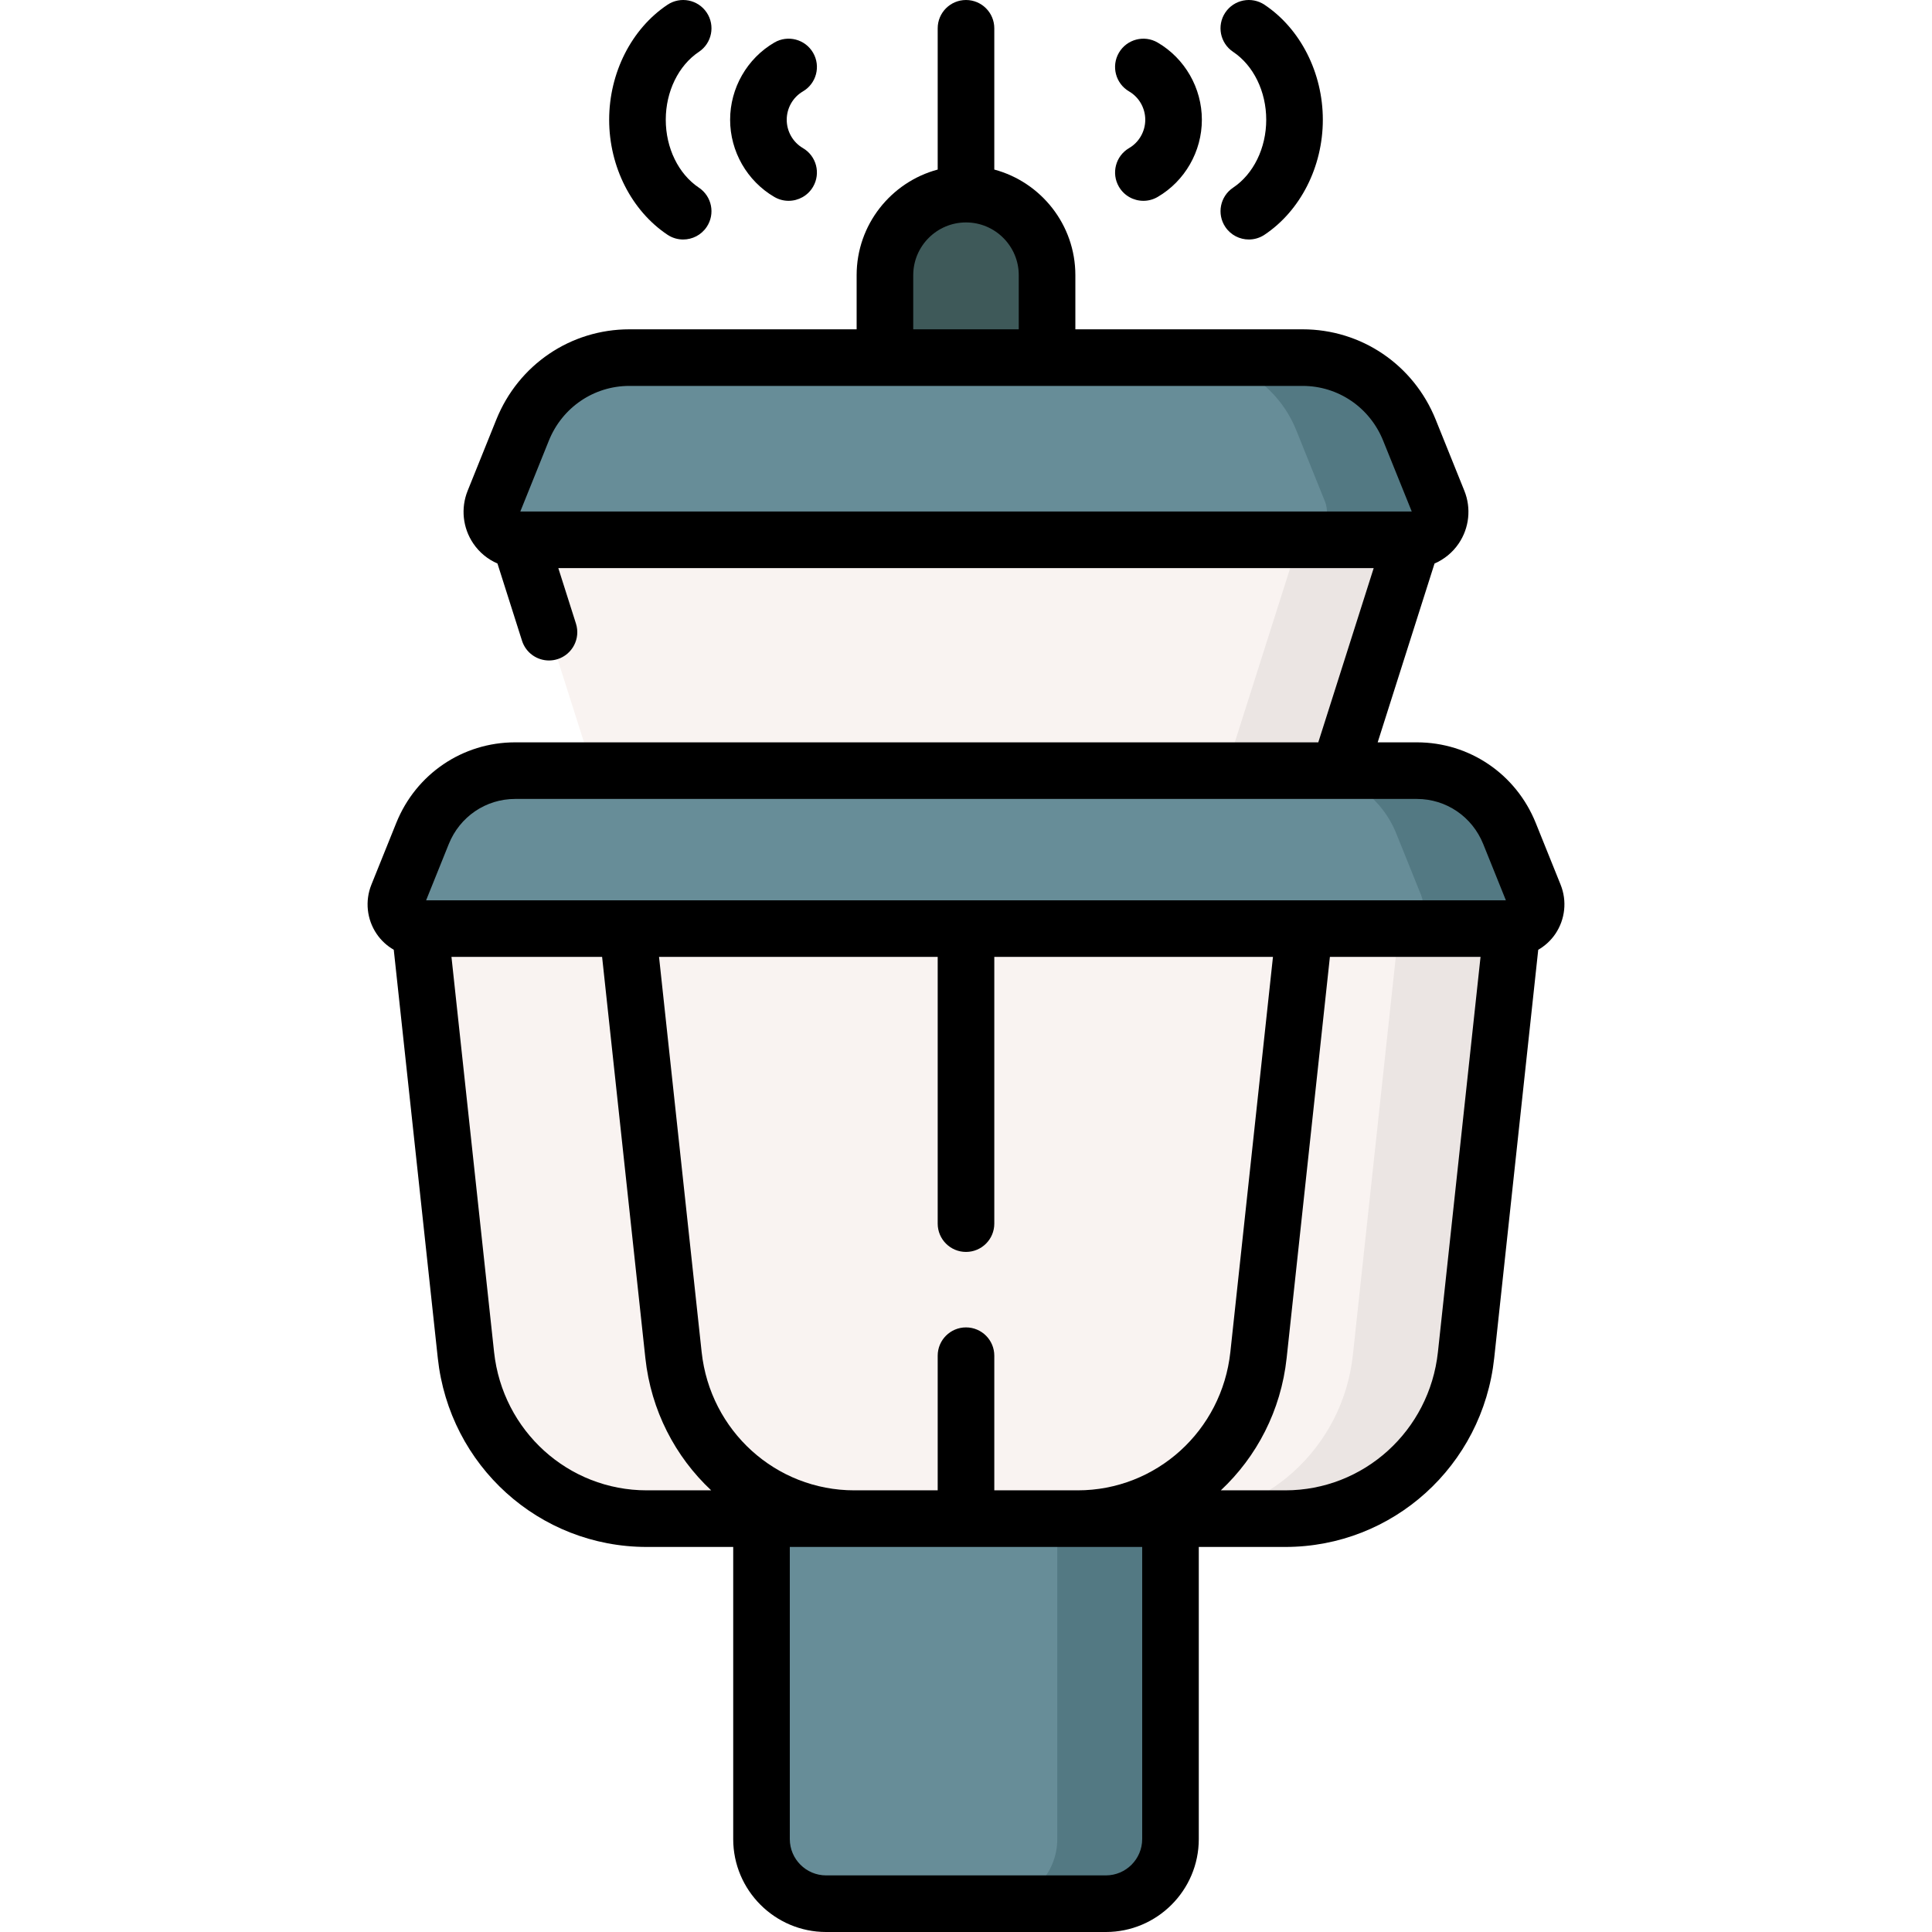
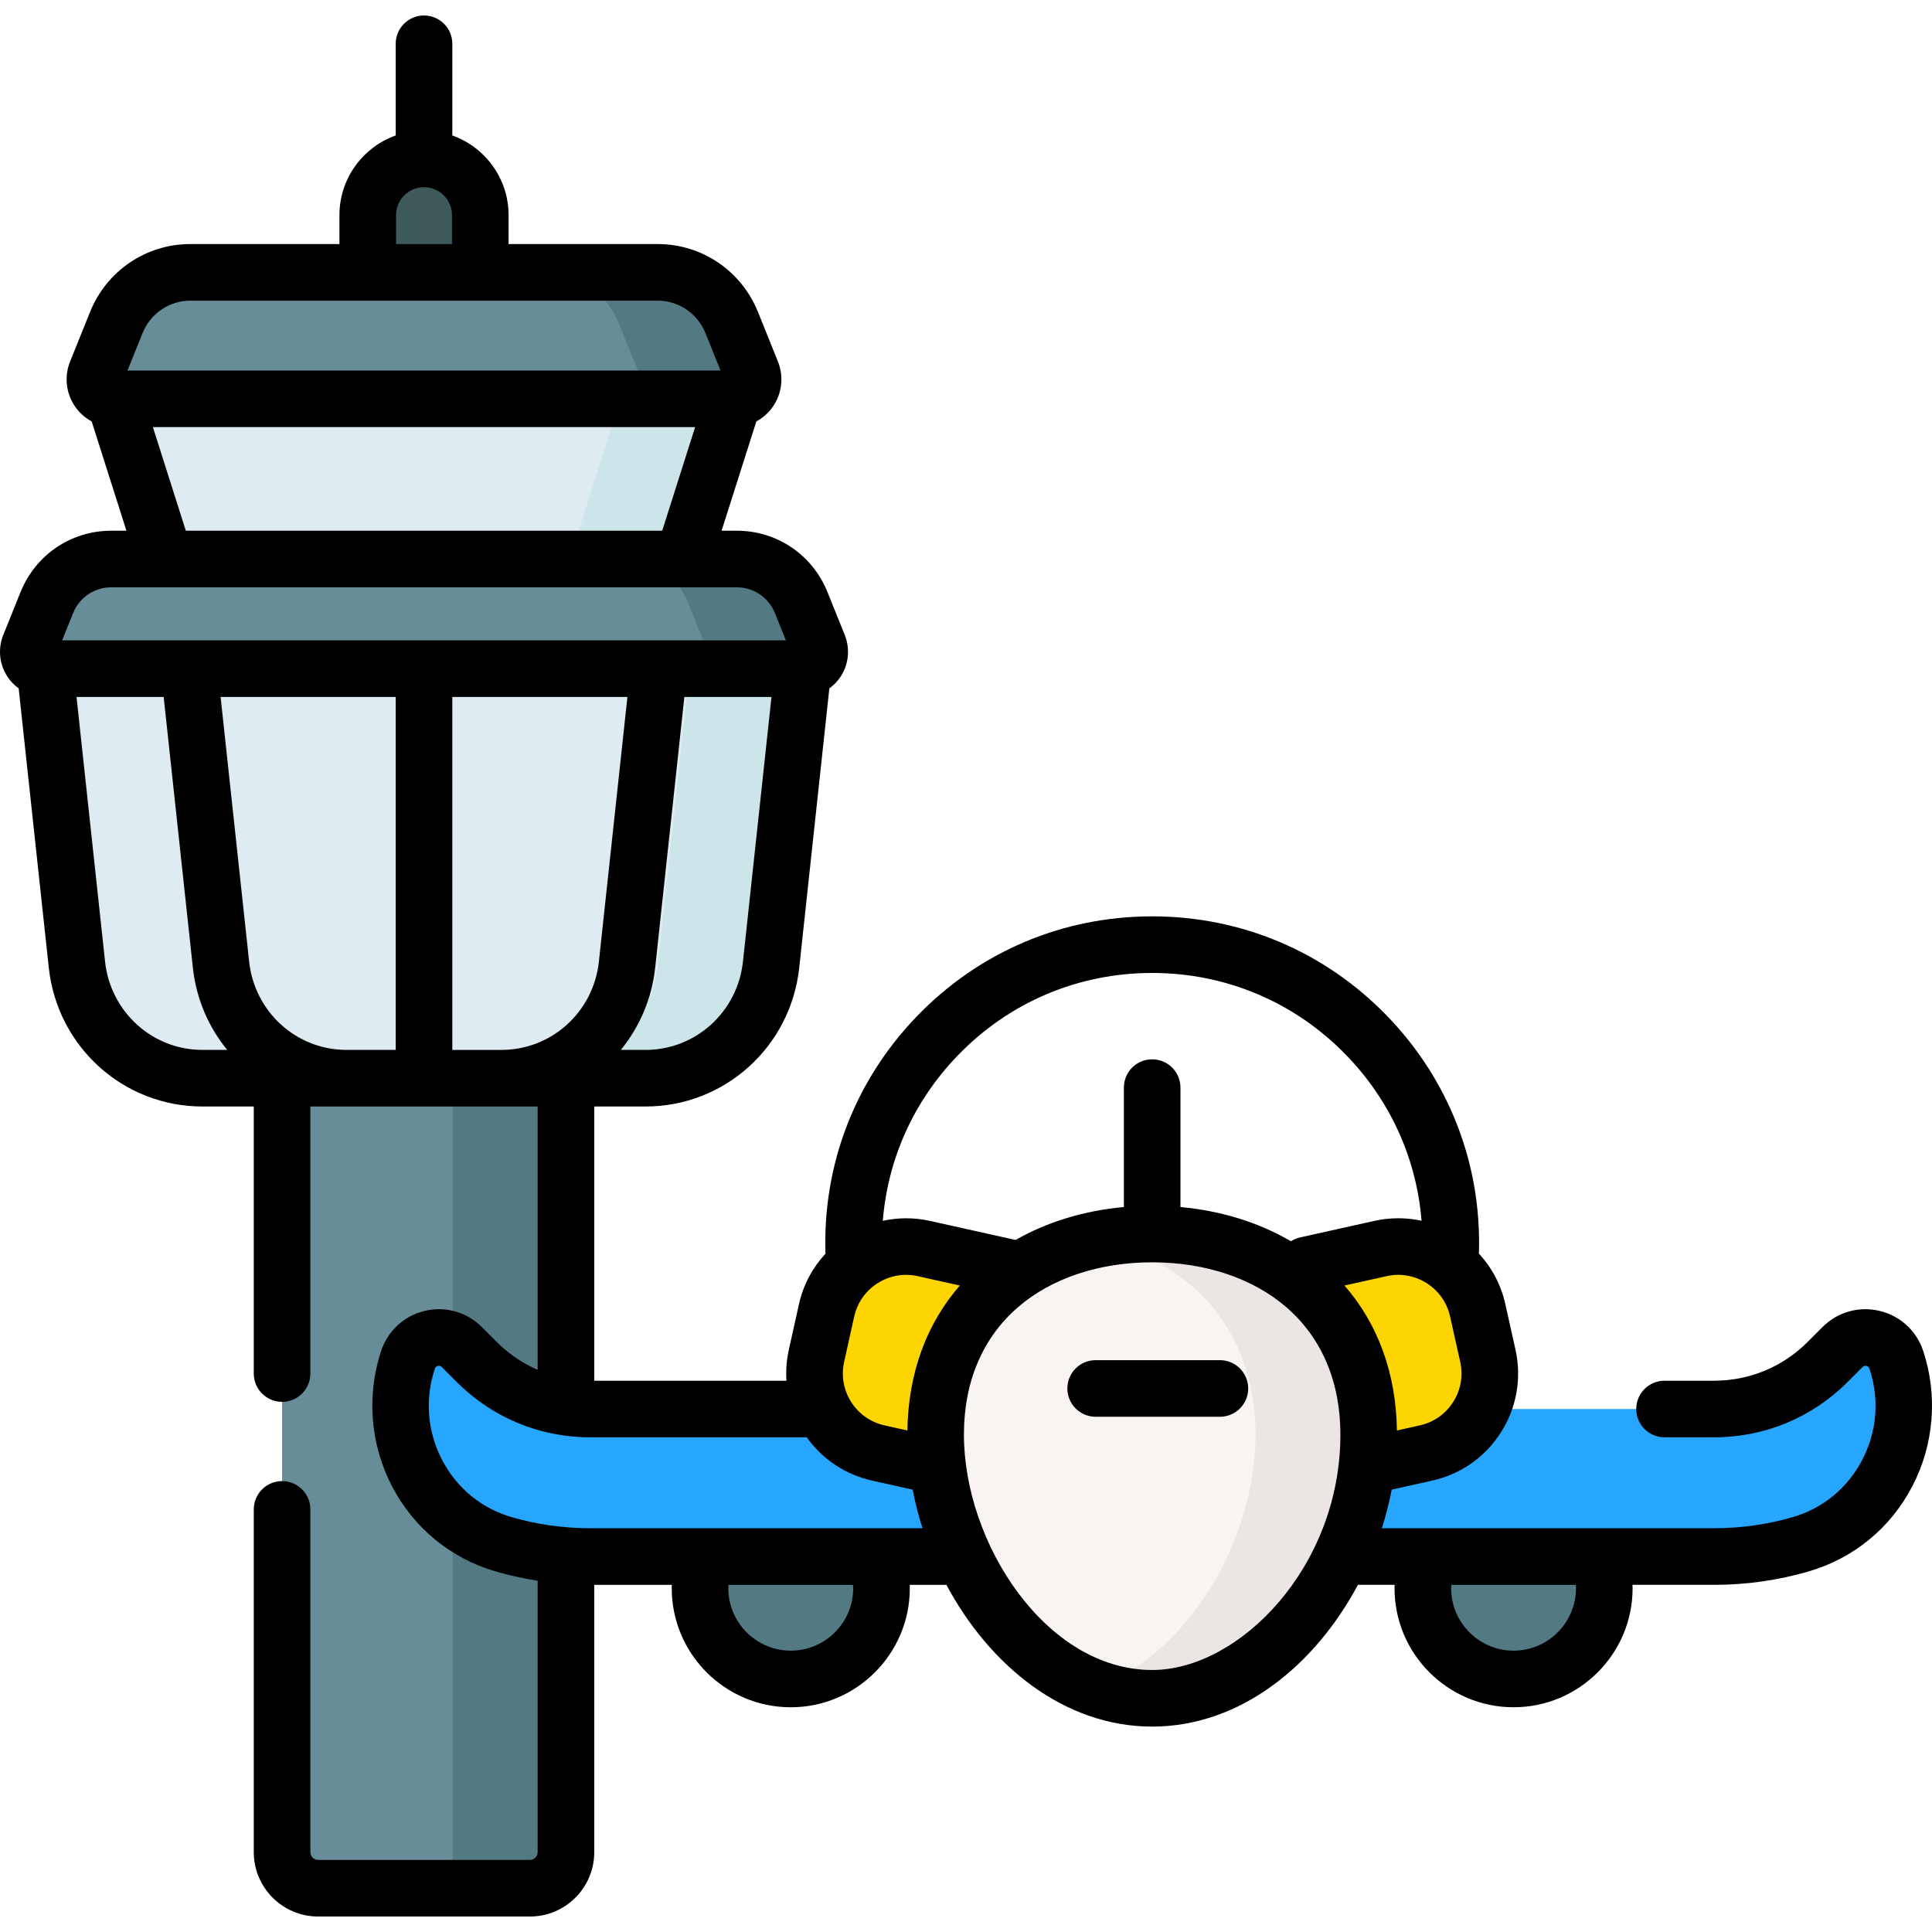
- <svg xmlns="http://www.w3.org/2000/svg" id="Capa_1" enable-background="new 0 0 512.001 512.001" viewBox="0 0 512.001 512.001">
+ <svg xmlns="http://www.w3.org/2000/svg" id="Capa_1" enable-background="new 0 0 511.972 511.972" viewBox="0 0 511.972 511.972">
  <g>
    <g>
      <g>
        <g>
          <g>
-             <path d="m277.484 94.772h-42.967v-21.842c0-11.865 9.618-21.483 21.483-21.483 11.865 0 21.483 9.618 21.483 21.483v21.842z" fill="#3e5959" />
+             <path d="m127.272 72.173h-29.821v-15.159c0-8.235 6.676-14.91 14.91-14.91 8.235 0 14.91 6.676 14.91 14.91v15.159z" fill="#3e5959" />
          </g>
        </g>
      </g>
      <g>
        <g>
          <g>
-             <path d="m374.295 143.058h-236.589c-5.219 0-8.778-5.33-6.814-10.206l7.602-18.873c4.677-11.612 15.867-19.207 28.296-19.207h178.421c12.429 0 23.619 7.595 28.296 19.207l7.602 18.873c1.964 4.876-1.595 10.206-6.814 10.206z" fill="#678d98" />
+             <path d="m194.462 105.686h-164.201c-3.622 0-6.092-3.699-4.729-7.083l5.276-13.098c3.246-8.059 11.012-13.331 19.638-13.331h123.831c8.626 0 16.392 5.272 19.638 13.331l5.276 13.098c1.363 3.383-1.106 7.083-4.729 7.083z" fill="#678d98" />
          </g>
        </g>
      </g>
      <g>
        <g>
          <g>
-             <path d="m400.71 246.091h-289.42c-4.525 0-7.61-4.621-5.907-8.848l6.59-16.362c4.055-10.067 13.756-16.652 24.531-16.652h238.991c10.776 0 20.477 6.585 24.531 16.652l6.59 16.362c1.704 4.227-1.381 8.848-5.906 8.848z" fill="#678d98" />
+             <path d="m212.796 177.194h-200.869c-3.141 0-5.282-3.207-4.1-6.141l4.574-11.356c2.814-6.987 9.547-11.557 17.026-11.557h165.869c7.479 0 14.212 4.57 17.026 11.557l4.574 11.356c1.181 2.934-.96 6.141-4.1 6.141z" fill="#678d98" />
          </g>
        </g>
      </g>
      <g>
        <g>
          <g>
-             <path d="m293.063 504.501h-74.125c-9.461 0-17.13-7.669-17.13-17.13v-84.913h108.385v84.913c0 9.46-7.67 17.13-17.13 17.13z" fill="#678d98" />
+             <path d="m140.434 500.369h-56.145c-5.268 0-9.539-4.271-9.539-9.539v-205.112h75.223v205.111c0 5.269-4.271 9.54-9.539 9.54z" fill="#678d98" />
          </g>
        </g>
      </g>
      <g>
        <g>
          <g>
-             <path d="m137.706 143.058 19.448 61.17h197.692l19.449-61.17z" fill="#f9f3f1" />
+             <path d="m30.261 105.685 13.498 42.455h137.205l13.498-42.455z" fill="#deecf1" />
          </g>
        </g>
      </g>
      <g>
        <g>
          <g>
-             <path d="m111.29 246.09 12.187 113.016c2.66 24.665 23.315 43.351 47.92 43.351h169.206c24.605 0 45.261-18.686 47.92-43.351l12.187-113.016z" fill="#f9f3f1" />
+             <path d="m11.927 177.194 8.458 78.437c1.846 17.118 16.182 30.087 33.258 30.087h117.435c17.077 0 31.413-12.969 33.258-30.087l8.458-78.437z" fill="#deecf1" />
          </g>
        </g>
      </g>
      <g>
        <g>
          <g>
-             <path d="m381.109 132.852-7.602-18.873c-4.677-11.612-15.866-19.207-28.296-19.207h-30c12.429 0 23.619 7.595 28.296 19.207l7.602 18.873c1.964 4.876-1.594 10.206-6.814 10.206h30c5.219 0 8.777-5.33 6.814-10.206z" fill="#537983" />
+             <path d="m199.191 98.602-5.276-13.098c-3.246-8.059-11.012-13.331-19.639-13.331h-30c8.626 0 16.393 5.271 19.639 13.331l5.276 13.098c1.363 3.384-1.106 7.083-4.729 7.083h30c3.623 0 6.092-3.699 4.729-7.083z" fill="#537983" />
          </g>
        </g>
      </g>
      <g>
        <g>
          <g>
-             <path d="m406.617 237.242-6.59-16.362c-4.055-10.067-13.756-16.652-24.531-16.652h-30c10.776 0 20.477 6.585 24.531 16.652l6.59 16.362c1.703 4.227-1.382 8.848-5.907 8.848h30c4.525 0 7.61-4.62 5.907-8.848z" fill="#537983" />
+             <path d="m216.895 171.053-4.574-11.356c-2.814-6.987-9.547-11.557-17.026-11.557h-30c7.479 0 14.212 4.57 17.026 11.557l4.574 11.356c1.182 2.934-.959 6.141-4.1 6.141h30c3.141 0 5.282-3.207 4.1-6.141z" fill="#537983" />
          </g>
        </g>
      </g>
      <g>
        <g>
          <g>
-             <path d="m280.193 402.457v84.913c0 9.461-7.669 17.13-17.13 17.13h30c9.46 0 17.13-7.669 17.13-17.13v-84.913z" fill="#537983" />
+             <path d="m119.973 285.718v214.65h20.461c5.268 0 9.539-4.271 9.539-9.539v-205.111z" fill="#537983" />
          </g>
        </g>
      </g>
      <g>
        <g>
          <g>
-             <path d="m344.295 143.058-19.449 61.17h30l19.449-61.17z" fill="#ebe5e3" />
+             <path d="m164.462 105.685-13.498 42.455h30l13.498-42.455z" fill="#cbe5e8" />
          </g>
        </g>
      </g>
      <g>
        <g>
          <g>
-             <path d="m370.71 246.09-12.187 113.016c-2.66 24.665-23.315 43.351-47.92 43.351h30c24.605 0 45.26-18.686 47.92-43.351l12.187-113.016z" fill="#ebe5e3" />
+             <path d="m182.795 177.194-8.458 78.437c-1.846 17.119-16.182 30.087-33.258 30.087h30c17.077 0 31.413-12.969 33.258-30.087l8.458-78.437z" fill="#cbe5e8" />
+           </g>
+         </g>
+       </g>
+       <g>
+         <g>
+           <g>
+             <circle cx="401.087" cy="420.875" fill="#537983" r="24.044" />
+           </g>
+         </g>
+       </g>
+       <g>
+         <g>
+           <g>
+             <path d="m337.973 412.476h116.272c7.888 0 15.605-1.112 22.972-3.262 20.755-6.056 32.13-28.382 25.292-48.893-2.022-6.066-9.72-7.883-14.241-3.362l-3.98 3.98c-7.968 7.968-18.775 12.444-30.043 12.444h-116.272z" fill="#26a6fe" />
+           </g>
+         </g>
+       </g>
+       <g>
+         <g>
+           <g>
+             <circle cx="209.55" cy="420.875" fill="#537983" r="24.044" />
+           </g>
+         </g>
+       </g>
+       <g>
+         <g>
+           <g>
+             <path d="m272.663 412.476h-116.272c-7.888 0-15.605-1.112-22.972-3.262-20.755-6.056-32.13-28.382-25.292-48.893 2.022-6.066 9.72-7.883 14.241-3.362l3.98 3.98c7.968 7.968 18.775 12.444 30.043 12.444h116.272z" fill="#26a6fe" />
+           </g>
+         </g>
+       </g>
+       <g>
+         <g>
+           <g>
+             <path d="m262.004 391.55-29.244-6.508c-11.646-2.591-18.986-14.133-16.394-25.779l2.673-12.014c2.592-11.646 14.133-18.986 25.779-16.394l29.244 6.508z" fill="#fdd602" />
+           </g>
+         </g>
+       </g>
+       <g>
+         <g>
+           <g>
+             <path d="m348.632 391.55 29.244-6.508c11.646-2.591 18.986-14.133 16.394-25.779l-2.673-12.014c-2.591-11.646-14.133-18.986-25.779-16.394l-29.244 6.508z" fill="#fdd602" />
+           </g>
+         </g>
+       </g>
+       <g>
+         <g>
+           <g>
+             <path d="m362.703 380.135c0 33.975-25.692 69.905-57.385 69.905s-57.385-35.93-57.385-69.905 25.692-53.128 57.385-53.128 57.385 19.154 57.385 53.128z" fill="#f9f3f1" />
+           </g>
+         </g>
+       </g>
+       <g>
+         <g>
+           <g>
+             <path d="m305.318 327.007c-5.191 0-10.217.524-15 1.533 24.416 5.15 42.385 23.186 42.385 51.595 0 28.41-17.969 58.17-42.385 67.164 4.783 1.762 9.809 2.742 15 2.742 31.693 0 57.385-35.93 57.385-69.905s-25.692-53.129-57.385-53.129z" fill="#ebe5e3" />
          </g>
        </g>
      </g>
    </g>
    <g>
-       <path d="m413.574 234.441-6.59-16.362c-5.224-12.969-17.584-21.35-31.488-21.35h-10.396l15.068-47.391c2.564-1.108 4.805-2.932 6.421-5.323 2.785-4.125 3.337-9.345 1.477-13.965l-7.602-18.872c-5.849-14.522-19.687-23.906-35.253-23.906h-60.228v-14.343c0-13.388-9.126-24.68-21.483-27.994v-37.434c0-4.142-3.357-7.5-7.5-7.5s-7.5 3.358-7.5 7.5v37.435c-12.357 3.314-21.483 14.606-21.483 27.994v14.342h-60.227c-15.565 0-29.403 9.383-35.254 23.905l-7.602 18.873c-1.86 4.62-1.309 9.839 1.478 13.964 1.615 2.392 3.856 4.216 6.421 5.324l6.507 20.467c1.015 3.192 3.966 5.229 7.146 5.229.753 0 1.519-.114 2.274-.354 3.947-1.255 6.13-5.473 4.875-9.42l-4.674-14.702h216.08l-14.68 46.171h-212.856c-13.904 0-26.265 8.38-31.488 21.35l-6.591 16.363c-1.736 4.313-1.221 9.187 1.38 13.037 1.193 1.767 2.761 3.187 4.546 4.223l11.668 108.209c3.077 28.531 26.885 50.047 55.378 50.047h22.91v77.414c0 13.581 11.049 24.63 24.63 24.63h74.125c13.581 0 24.63-11.049 24.63-24.63v-77.414h22.911c28.494 0 52.301-21.516 55.377-50.047l11.668-108.209c1.785-1.037 3.354-2.457 4.548-4.224 2.599-3.852 3.114-8.725 1.377-13.037zm-171.557-161.512c0-7.71 6.272-13.983 13.983-13.983s13.983 6.273 13.983 13.983v14.342h-27.967v-14.342zm-96.567 43.852c3.551-8.814 11.927-14.51 21.34-14.51h178.421c9.413 0 17.789 5.695 21.339 14.51l7.581 18.776h-236.243zm-26.519 106.902c2.925-7.262 9.823-11.954 17.574-11.954h238.991c7.751 0 14.649 4.692 17.574 11.954l6.005 14.908h-286.149zm166.664 171.274h-22.095v-35.683c0-4.142-3.357-7.5-7.5-7.5s-7.5 3.358-7.5 7.5v35.683h-22.094c-20.814 0-38.21-15.758-40.463-36.655l-11.292-104.712h73.849v70.684c0 4.142 3.357 7.5 7.5 7.5s7.5-3.358 7.5-7.5v-70.684h73.849l-11.291 104.712c-2.253 20.897-19.649 36.655-40.463 36.655zm-154.661-36.655-11.291-104.712h39.921l11.465 106.319c1.5 13.915 7.941 26.152 17.442 35.047h-17.074c-20.814.001-38.21-15.757-40.463-36.654zm171.758 129.069c0 5.31-4.32 9.63-9.63 9.63h-74.125c-5.31 0-9.63-4.32-9.63-9.63v-77.414h93.385zm78.374-129.069c-2.253 20.896-19.648 36.655-40.463 36.655h-17.073c9.501-8.895 15.942-21.132 17.442-35.047l11.465-106.32h39.921z" />
-       <path d="m205.211 52.195c1.189.694 2.49 1.024 3.774 1.024 2.579 0 5.09-1.332 6.484-3.721 2.088-3.577.881-8.17-2.696-10.258-2.642-1.542-4.282-4.417-4.282-7.505s1.642-5.964 4.283-7.506c3.577-2.088 4.785-6.68 2.697-10.258-2.089-3.579-6.682-4.785-10.258-2.697-7.23 4.22-11.723 12.06-11.723 20.461.001 8.401 4.492 16.24 11.721 20.46z" />
-       <path d="m176.881 62.205c1.28.855 2.728 1.265 4.16 1.265 2.421 0 4.797-1.17 6.242-3.333 2.302-3.444 1.376-8.102-2.068-10.403-5.416-3.62-8.78-10.516-8.78-17.998 0-7.483 3.365-14.38 8.782-17.999 3.444-2.301 4.371-6.958 2.07-10.403-2.302-3.444-6.96-4.371-10.402-2.07-9.53 6.367-15.45 18.042-15.45 30.472-.001 12.427 5.918 24.102 15.446 30.469z" />
-       <path d="m299.225 24.23c2.642 1.542 4.283 4.418 4.283 7.506s-1.641 5.963-4.282 7.505c-3.577 2.088-4.784 6.681-2.696 10.258 1.395 2.389 3.905 3.721 6.484 3.721 1.284 0 2.585-.331 3.774-1.024 7.229-4.22 11.72-12.059 11.72-20.459 0-8.401-4.492-16.241-11.723-20.461-3.576-2.087-8.17-.881-10.258 2.697-2.087 3.576-.879 8.169 2.698 10.257z" />
-       <path d="m326.783 13.737c5.417 3.619 8.782 10.516 8.782 17.999 0 7.482-3.364 14.378-8.779 17.998-3.444 2.302-4.37 6.959-2.068 10.403 1.445 2.164 3.821 3.333 6.242 3.333 1.433 0 2.881-.41 4.16-1.265 9.527-6.367 15.445-18.042 15.445-30.469 0-12.429-5.92-24.105-15.45-30.472-3.443-2.301-8.102-1.374-10.402 2.07-2.301 3.444-1.374 8.102 2.07 10.403z" />
+       <path d="m509.625 357.949c-1.778-5.333-6.106-9.287-11.577-10.578-5.468-1.29-11.107.311-15.083 4.284l-3.98 3.98c-6.607 6.608-15.394 10.248-24.739 10.248h-13.15c-4.143 0-7.5 3.357-7.5 7.5s3.357 7.5 7.5 7.5h13.15c13.352 0 25.905-5.199 35.347-14.641l3.98-3.98c.105-.107.429-.436 1.03-.293.598.141.744.58.792.724 2.697 8.09 2.003 16.705-1.954 24.259-3.875 7.396-10.383 12.745-18.325 15.062-6.731 1.965-13.754 2.961-20.87 2.961h-88.063c1.078-3.37 1.95-6.791 2.603-10.226l10.719-2.386c7.589-1.689 14.064-6.231 18.236-12.79 4.172-6.56 5.539-14.351 3.851-21.938l-2.674-12.014c-1.136-5.105-3.568-9.703-7.033-13.438.01-.129.027-.255.03-.386.665-23.523-8.036-45.805-24.5-62.74-16.441-16.913-38.494-26.228-62.097-26.228-23.81 0-45.997 9.454-62.478 26.622-16.339 17.021-24.87 39.287-24.091 62.765-3.381 3.65-5.875 8.208-7.031 13.405l-2.673 12.014c-.611 2.746-.816 5.517-.639 8.248h-50.934v-72.665h13.605c20.951 0 38.455-15.813 40.716-36.784l7.981-74.015c1.113-.807 2.099-1.803 2.892-2.977 2.232-3.306 2.676-7.489 1.185-11.191l-4.573-11.355c-3.978-9.875-13.392-16.255-23.983-16.255h-4.077l9.209-28.964c1.767-.952 3.309-2.325 4.469-4.044 2.359-3.495 2.827-7.919 1.251-11.832l-5.275-13.1c-4.412-10.951-14.852-18.028-26.596-18.028h-39.505v-7.659c0-9.728-6.231-18.023-14.91-21.115v-24.296c0-4.143-3.357-7.5-7.5-7.5s-7.5 3.357-7.5 7.5v24.295c-8.679 3.092-14.911 11.388-14.911 21.115v7.659h-39.504c-11.744 0-22.184 7.077-26.596 18.029l-5.275 13.099c-1.576 3.914-1.108 8.338 1.251 11.833 1.161 1.719 2.703 3.092 4.469 4.044l9.209 28.964h-4.077c-10.593 0-20.007 6.381-23.982 16.254l-4.574 11.356c-1.491 3.702-1.048 7.886 1.185 11.191.793 1.174 1.779 2.17 2.892 2.977l7.981 74.015c2.261 20.971 19.765 36.784 40.716 36.784h13.605v70.768c0 4.143 3.357 7.5 7.5 7.5s7.5-3.357 7.5-7.5v-70.768h60.224v69.788c-3.987-1.729-7.656-4.206-10.821-7.371l-3.981-3.98c-3.975-3.974-9.611-5.573-15.085-4.284-5.471 1.292-9.797 5.247-11.574 10.578-3.939 11.82-2.884 24.929 2.897 35.964 5.784 11.04 15.519 19.031 27.408 22.5 3.656 1.067 7.384 1.884 11.156 2.473v71.943c0 1.125-.915 2.04-2.039 2.04h-56.145c-1.125 0-2.04-.915-2.04-2.04v-90.843c0-4.143-3.357-7.5-7.5-7.5s-7.5 3.357-7.5 7.5v90.843c0 9.396 7.645 17.04 17.04 17.04h56.145c9.396 0 17.039-7.645 17.039-17.04v-70.854h20.558c-.009.3-.026.599-.026.899 0 17.394 14.151 31.545 31.545 31.545s31.544-14.151 31.544-31.545c0-.3-.015-.6-.023-.899h9.723c11.336 21.238 31.053 37.564 54.524 37.564 23.477 0 43.197-16.333 54.531-37.579.095.003.188.014.283.014h9.436c-.009.3-.026.599-.026.899 0 17.394 14.15 31.545 31.544 31.545s31.545-14.151 31.545-31.545c0-.3-.029-.6-.038-.899h21.652c8.539 0 16.976-1.198 25.072-3.562 11.892-3.47 21.626-11.461 27.41-22.501 5.781-11.033 6.837-24.142 2.897-35.962zm-389.763-79.73v-93.524h46.403l-7.562 70.132c-1.438 13.336-12.53 23.393-25.802 23.393h-13.039zm-28.04 0c-13.271 0-24.363-10.057-25.801-23.392l-7.563-70.133h46.403v93.524h-13.039zm105.058-23.392c-1.438 13.335-12.53 23.392-25.802 23.392h-6.566c4.928-6.019 8.21-13.496 9.104-21.784l7.736-71.74h23.09zm-91.929-197.813c0-4.086 3.324-7.41 7.411-7.41 4.086 0 7.41 3.324 7.41 7.41v7.659h-14.821zm-67.187 31.293c2.112-5.245 7.09-8.634 12.682-8.634h123.831c5.592 0 10.569 3.389 12.682 8.633l3.979 9.88h-157.153zm2.751 24.878h143.692l-8.729 27.455h-126.234zm-21.156 49.314c1.678-4.166 5.63-6.858 10.068-6.858h165.868c4.438 0 8.392 2.692 10.069 6.858l2.897 7.195s-158.196 0-158.206 0h-33.595zm8.483 92.328-7.562-70.133h23.091l7.736 71.74c.894 8.289 4.175 15.765 9.103 21.784h-6.566c-13.271.001-24.364-10.056-25.802-23.391zm357.241 116.697c-2.021 3.178-5.16 5.379-8.837 6.197l-6.068 1.351c-.215-15.069-4.982-28.184-13.892-38.411l11.161-2.484c3.677-.821 7.452-.155 10.631 1.865 3.179 2.021 5.38 5.159 6.197 8.837l2.674 12.014c.818 3.677.156 7.453-1.866 10.631zm-131.421-91.684c13.625-14.193 31.97-22.01 51.656-22.01 19.515 0 37.748 7.7 51.341 21.683 11.76 12.098 18.718 27.489 20.045 43.983-4.073-.889-8.325-.894-12.515.039l-19.712 4.387c-.88.196-1.683.546-2.401 1.004-8.484-4.979-18.478-8.084-29.258-9.067v-31.645c0-4.143-3.357-7.5-7.5-7.5s-7.5 3.357-7.5 7.5v31.645c-10.542.962-20.336 3.945-28.698 8.731-.059-.014-.115-.035-.174-.048l-22.498-5.007c-4.256-.947-8.505-.897-12.509-.019 1.307-16.34 8.133-31.603 19.723-43.676zm-13.204 99.232-6.068-1.351c-7.59-1.688-12.391-9.238-10.701-16.828l2.673-12.014c.818-3.677 3.02-6.815 6.197-8.837 3.179-2.021 6.954-2.688 10.632-1.865l11.16 2.483c-8.911 10.228-13.678 23.343-13.893 38.412zm-14.364 41.803c0 9.123-7.422 16.545-16.544 16.545-9.123 0-16.545-7.422-16.545-16.545 0-.302.035-.599.051-.899h32.992c.016.299.046.598.046.899zm-69.703-15.9c-7.117 0-14.14-.996-20.872-2.962-7.941-2.316-14.448-7.666-18.323-15.062-3.957-7.554-4.651-16.169-1.954-24.26.048-.144.194-.582.791-.723.595-.141.925.186 1.031.293l3.98 3.98c9.441 9.441 21.995 14.641 35.347 14.641h57.391c4.174 5.853 10.278 9.906 17.349 11.48l10.369 2.308c.116.026.23.037.346.057.654 3.442 1.528 6.87 2.607 10.247h-88.062zm148.927 37.565c-28.094 0-49.885-33.546-49.885-62.404 0-13.912 4.921-25.547 14.23-33.646 8.881-7.728 21.543-11.982 35.654-11.982s26.773 4.255 35.654 11.982c9.31 8.1 14.23 19.734 14.23 33.646.002 35.144-26.815 62.404-49.883 62.404zm112.313-21.665c0 9.123-7.422 16.545-16.545 16.545-9.122 0-16.544-7.422-16.544-16.545 0-.301.035-.599.051-.899h33c.017.299.038.599.038.899z" />
+       <path d="m323.269 360.438h-32.923c-4.143 0-7.5 3.357-7.5 7.5s3.357 7.5 7.5 7.5h32.923c4.143 0 7.5-3.357 7.5-7.5s-3.357-7.5-7.5-7.5z" />
    </g>
  </g>
  <g />
  <g />
  <g />
  <g />
  <g />
  <g />
  <g />
  <g />
  <g />
  <g />
  <g />
  <g />
  <g />
  <g />
  <g />
</svg>
